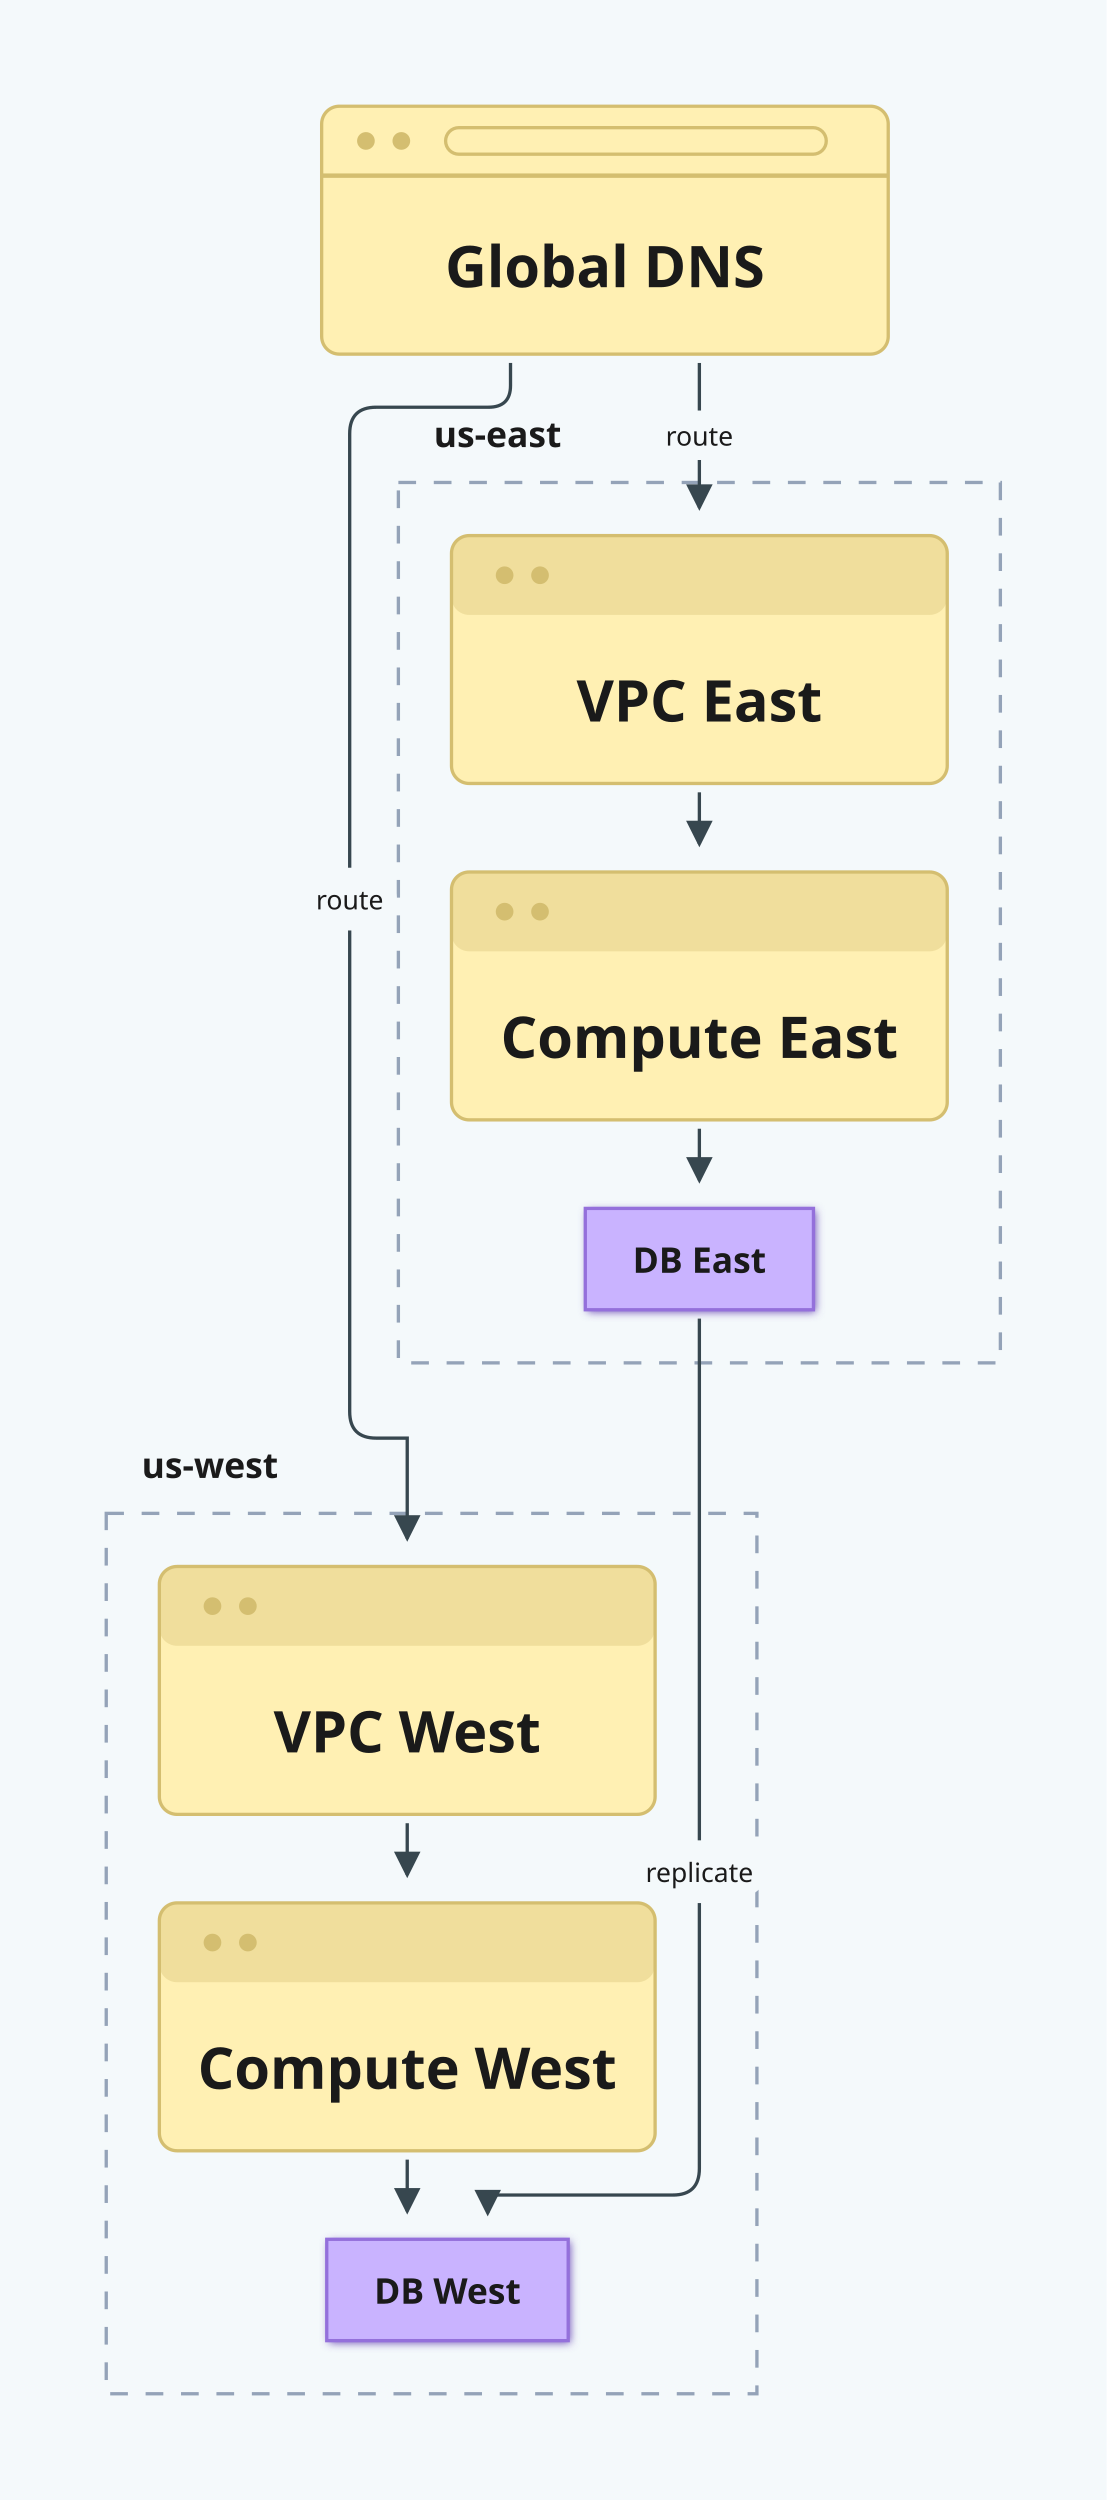
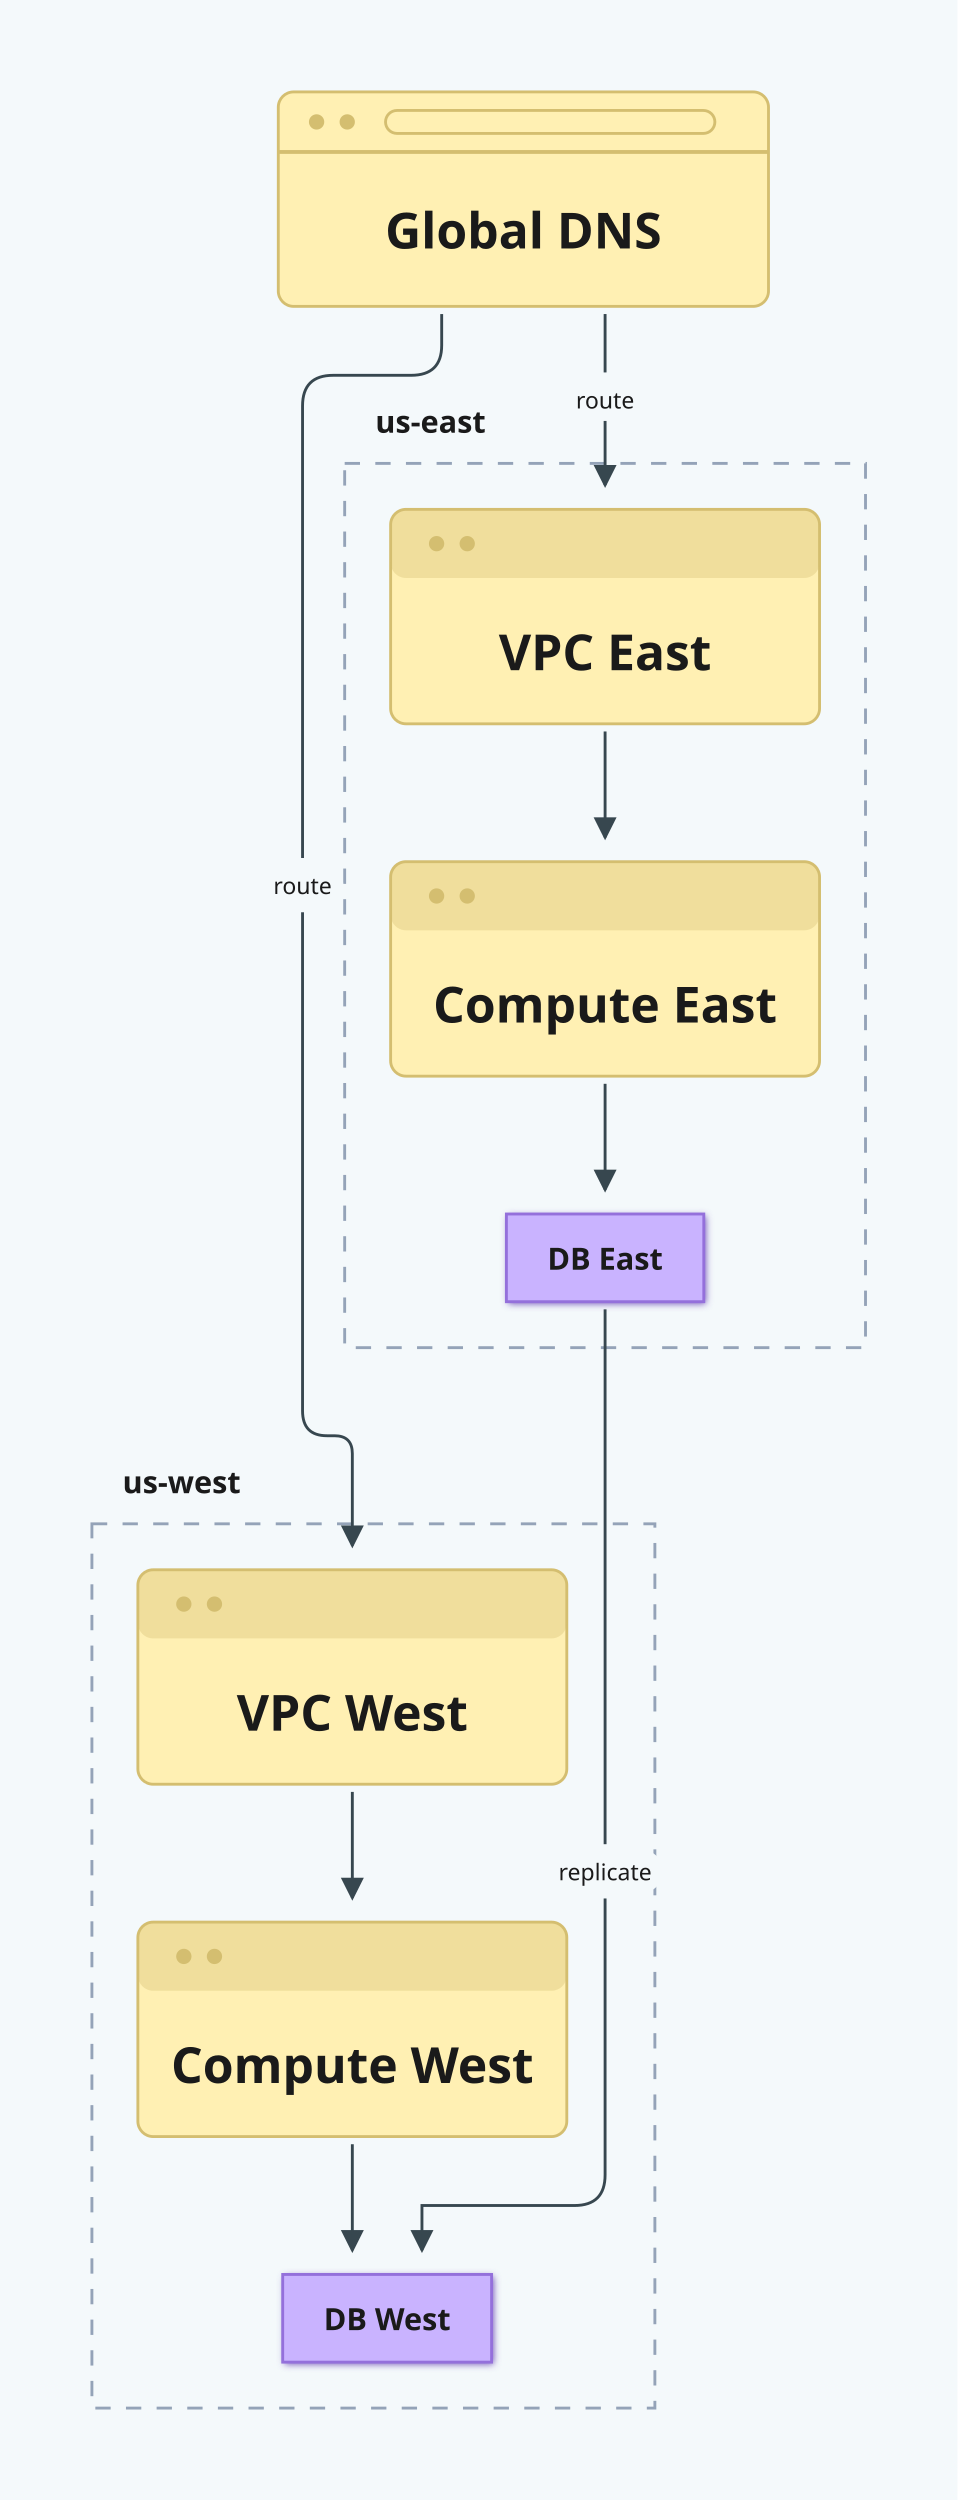
- <svg xmlns="http://www.w3.org/2000/svg" viewBox="0 0 250 564.792">
+ <svg xmlns="http://www.w3.org/2000/svg" viewBox="0 0 250 652.792">
  <defs>
    <filter id="cora-shadow-blur" x="-50%" y="-50%" width="200%" height="200%">
      <feGaussianBlur stdDeviation="1" />
    </filter>
    <marker id="cora-marker-arrow" markerWidth="8" markerHeight="8" refX="7" refY="4" orient="auto" markerUnits="strokeWidth">
      <path d="M 0 0 L 8 4 L 0 8 z" fill="#37474F" />
    </marker>
    <marker id="cora-marker-circle" markerWidth="8" markerHeight="8" refX="4" refY="4" orient="auto" markerUnits="strokeWidth">
      <circle cx="4" cy="4" r="3" fill="none" stroke="#37474F" stroke-width="1.5" />
    </marker>
    <marker id="cora-marker-filled-circle" markerWidth="8" markerHeight="8" refX="4" refY="4" orient="auto" markerUnits="strokeWidth">
      <circle cx="4" cy="4" r="3" fill="#37474F" />
    </marker>
  </defs>
-   <rect x="0" y="0" width="250" height="564.792" fill="#F4F9FB" />
+   <rect x="0" y="0" width="250" height="652.792" fill="#F4F9FB" />
  <g id="groups">
    <g>
-       <rect x="90" y="109" width="136" height="198.896" fill="none" stroke="#94A3B8" stroke-width="0.75" stroke-dasharray="4 4" />
-       <text x="98" y="101" font-family="'Noto Sans', sans-serif" font-size="8" font-weight="600" fill="#1A1A1A">us-east</text>
+       <rect x="90" y="121" width="136" height="230.896" fill="none" stroke="#94A3B8" stroke-width="0.75" stroke-dasharray="4 4" />
+       <text x="98" y="113" font-family="'Noto Sans', sans-serif" font-size="8" font-weight="600" fill="#1A1A1A">us-east</text>
    </g>
    <g>
-       <rect x="24" y="341.896" width="147" height="198.896" fill="none" stroke="#94A3B8" stroke-width="0.75" stroke-dasharray="4 4" />
-       <text x="32" y="333.896" font-family="'Noto Sans', sans-serif" font-size="8" font-weight="600" fill="#1A1A1A">us-west</text>
+       <rect x="24" y="397.896" width="147" height="230.896" fill="none" stroke="#94A3B8" stroke-width="0.75" stroke-dasharray="4 4" />
+       <text x="32" y="389.896" font-family="'Noto Sans', sans-serif" font-size="8" font-weight="600" fill="#1A1A1A">us-west</text>
    </g>
  </g>
  <g id="nodes">
    <g>
      <rect x="72.667" y="24" width="128" height="56" rx="4" ry="4" fill="#FFF0B3" stroke="#D4BE70" stroke-width="0.75" />
      <line x1="72.667" y1="39.68" x2="200.667" y2="39.68" stroke="#D4BE70" stroke-width="1" />
      <circle cx="82.667" cy="31.84" r="2" fill="#D4BE70" />
      <circle cx="90.667" cy="31.84" r="2" fill="#D4BE70" />
      <rect x="100.667" y="28.84" width="86" height="6" rx="3" fill="#FFF0B3" stroke="#D4BE70" stroke-width="0.75" />
      <text x="136.667" y="64.884" text-anchor="middle" font-family="'Noto Sans', sans-serif" font-size="13" font-weight="600" fill="#1A1A1A">Global DNS</text>
    </g>
    <g>
-       <rect x="102" y="121" width="112" height="56" rx="4" ry="4" fill="#FFF0B3" stroke="#D4BE70" stroke-width="0.75" />
-       <rect x="102" y="121" width="112" height="17.92" rx="4" ry="4" fill="#D4BE70" opacity="0.35" />
-       <circle cx="114" cy="129.96" r="2" fill="#D4BE70" />
-       <circle cx="122" cy="129.96" r="2" fill="#D4BE70" />
-       <text x="158" y="163.004" text-anchor="middle" font-family="'Noto Sans', sans-serif" font-size="13" font-weight="600" fill="#1A1A1A">VPC East</text>
+       <rect x="102" y="133" width="112" height="56" rx="4" ry="4" fill="#FFF0B3" stroke="#D4BE70" stroke-width="0.75" />
+       <rect x="102" y="133" width="112" height="17.92" rx="4" ry="4" fill="#D4BE70" opacity="0.35" />
+       <circle cx="114" cy="141.96" r="2" fill="#D4BE70" />
+       <circle cx="122" cy="141.96" r="2" fill="#D4BE70" />
+       <text x="158" y="175.004" text-anchor="middle" font-family="'Noto Sans', sans-serif" font-size="13" font-weight="600" fill="#1A1A1A">VPC East</text>
    </g>
    <g>
-       <rect x="102" y="197" width="112" height="56" rx="4" ry="4" fill="#FFF0B3" stroke="#D4BE70" stroke-width="0.75" />
-       <rect x="102" y="197" width="112" height="17.92" rx="4" ry="4" fill="#D4BE70" opacity="0.35" />
-       <circle cx="114" cy="205.96" r="2" fill="#D4BE70" />
-       <circle cx="122" cy="205.96" r="2" fill="#D4BE70" />
-       <text x="158" y="239.004" text-anchor="middle" font-family="'Noto Sans', sans-serif" font-size="13" font-weight="600" fill="#1A1A1A">Compute East</text>
+       <rect x="102" y="225" width="112" height="56" rx="4" ry="4" fill="#FFF0B3" stroke="#D4BE70" stroke-width="0.75" />
+       <rect x="102" y="225" width="112" height="17.92" rx="4" ry="4" fill="#D4BE70" opacity="0.35" />
+       <circle cx="114" cy="233.96" r="2" fill="#D4BE70" />
+       <circle cx="122" cy="233.96" r="2" fill="#D4BE70" />
+       <text x="158" y="267.004" text-anchor="middle" font-family="'Noto Sans', sans-serif" font-size="13" font-weight="600" fill="#1A1A1A">Compute East</text>
    </g>
    <g>
      <g filter="url(#cora-shadow-blur)">
-         <rect x="132.728" y="273.5" width="51.544" height="22.896" fill="#7050B8" />
+         <rect x="132.728" y="317.5" width="51.544" height="22.896" fill="#7050B8" />
      </g>
-       <rect x="132.228" y="273" width="51.544" height="22.896" fill="#C9B3FF" stroke="#9470DB" stroke-width="0.75" />
-       <text x="158" y="287.552" text-anchor="middle" font-family="'Noto Sans', sans-serif" font-size="8" font-weight="600" fill="#1A1A1A">DB East</text>
+       <rect x="132.228" y="317" width="51.544" height="22.896" fill="#C9B3FF" stroke="#9470DB" stroke-width="0.75" />
+       <text x="158" y="331.552" text-anchor="middle" font-family="'Noto Sans', sans-serif" font-size="8" font-weight="600" fill="#1A1A1A">DB East</text>
    </g>
    <g>
-       <rect x="36" y="353.896" width="112" height="56" rx="4" ry="4" fill="#FFF0B3" stroke="#D4BE70" stroke-width="0.75" />
-       <rect x="36" y="353.896" width="112" height="17.92" rx="4" ry="4" fill="#D4BE70" opacity="0.35" />
-       <circle cx="48" cy="362.856" r="2" fill="#D4BE70" />
-       <circle cx="56" cy="362.856" r="2" fill="#D4BE70" />
-       <text x="92" y="395.9" text-anchor="middle" font-family="'Noto Sans', sans-serif" font-size="13" font-weight="600" fill="#1A1A1A">VPC West</text>
+       <rect x="36" y="409.896" width="112" height="56" rx="4" ry="4" fill="#FFF0B3" stroke="#D4BE70" stroke-width="0.75" />
+       <rect x="36" y="409.896" width="112" height="17.92" rx="4" ry="4" fill="#D4BE70" opacity="0.35" />
+       <circle cx="48" cy="418.856" r="2" fill="#D4BE70" />
+       <circle cx="56" cy="418.856" r="2" fill="#D4BE70" />
+       <text x="92" y="451.9" text-anchor="middle" font-family="'Noto Sans', sans-serif" font-size="13" font-weight="600" fill="#1A1A1A">VPC West</text>
    </g>
    <g>
-       <rect x="36" y="429.896" width="112" height="56" rx="4" ry="4" fill="#FFF0B3" stroke="#D4BE70" stroke-width="0.75" />
-       <rect x="36" y="429.896" width="112" height="17.92" rx="4" ry="4" fill="#D4BE70" opacity="0.35" />
-       <circle cx="48" cy="438.856" r="2" fill="#D4BE70" />
-       <circle cx="56" cy="438.856" r="2" fill="#D4BE70" />
-       <text x="92" y="471.9" text-anchor="middle" font-family="'Noto Sans', sans-serif" font-size="13" font-weight="600" fill="#1A1A1A">Compute West</text>
+       <rect x="36" y="501.896" width="112" height="56" rx="4" ry="4" fill="#FFF0B3" stroke="#D4BE70" stroke-width="0.75" />
+       <rect x="36" y="501.896" width="112" height="17.92" rx="4" ry="4" fill="#D4BE70" opacity="0.35" />
+       <circle cx="48" cy="510.856" r="2" fill="#D4BE70" />
+       <circle cx="56" cy="510.856" r="2" fill="#D4BE70" />
+       <text x="92" y="543.9" text-anchor="middle" font-family="'Noto Sans', sans-serif" font-size="13" font-weight="600" fill="#1A1A1A">Compute West</text>
    </g>
    <g>
      <g filter="url(#cora-shadow-blur)">
-         <rect x="74.319" y="506.396" width="54.544" height="22.896" fill="#7050B8" />
+         <rect x="74.319" y="594.396" width="54.544" height="22.896" fill="#7050B8" />
      </g>
-       <rect x="73.819" y="505.896" width="54.544" height="22.896" fill="#C9B3FF" stroke="#9470DB" stroke-width="0.75" />
-       <text x="101.091" y="520.448" text-anchor="middle" font-family="'Noto Sans', sans-serif" font-size="8" font-weight="600" fill="#1A1A1A">DB West</text>
+       <rect x="73.819" y="593.896" width="54.544" height="22.896" fill="#C9B3FF" stroke="#9470DB" stroke-width="0.75" />
+       <text x="101.091" y="608.448" text-anchor="middle" font-family="'Noto Sans', sans-serif" font-size="8" font-weight="600" fill="#1A1A1A">DB West</text>
    </g>
  </g>
  <g id="edges">
-     <path d="M 158 82 L 158 114.67" fill="none" stroke="#37474F" stroke-width="0.75" marker-end="url(#cora-marker-arrow)" />
-     <path d="M 115.333 82 L 115.333 87.1 Q 115.333 92 110.333 92 L 85 92 Q 79 92 79 98 L 79 196.03 M 79 210.202 L 79 318.896 Q 79 324.896 85 324.896 L 92 324.896 L 92 347.566" fill="none" stroke="#37474F" stroke-width="0.75" marker-end="url(#cora-marker-arrow)" />
-     <path d="M 158 179 L 158 190.67" fill="none" stroke="#37474F" stroke-width="0.75" marker-end="url(#cora-marker-arrow)" />
-     <path d="M 158 255 L 158 266.67" fill="none" stroke="#37474F" stroke-width="0.75" marker-end="url(#cora-marker-arrow)" />
-     <path d="M 92 411.896 L 92 423.566" fill="none" stroke="#37474F" stroke-width="0.75" marker-end="url(#cora-marker-arrow)" />
-     <path d="M 92 487.896 L 92 499.566" fill="none" stroke="#37474F" stroke-width="0.75" marker-end="url(#cora-marker-arrow)" />
-     <path d="M 158 297.896 L 158 415.759 M 158 429.931 L 158 489.896 Q 158 495.896 152 495.896 L 110.181 495.896 L 110.181 499.976" fill="none" stroke="#37474F" stroke-width="0.75" marker-end="url(#cora-marker-arrow)" />
+     <path d="M 158 82 L 158 97.249 M 158 102.67 L 158 126.67" fill="none" stroke="#37474F" stroke-width="0.75" marker-end="url(#cora-marker-arrow)" />
+     <path d="M 115.333 82 L 115.333 90.16 Q 115.333 98 107.333 98 L 87 98 Q 79 98 79 106 L 79 224.03 M 79 238.202 L 79 368.396 Q 79 374.896 85.37 374.896 L 87.33 374.896 Q 92 374.896 92 379.566 L 92 403.566" fill="none" stroke="#37474F" stroke-width="0.75" marker-end="url(#cora-marker-arrow)" />
+     <path d="M 158 191 L 158 218.67" fill="none" stroke="#37474F" stroke-width="0.75" marker-end="url(#cora-marker-arrow)" />
+     <path d="M 158 283 L 158 310.67" fill="none" stroke="#37474F" stroke-width="0.75" marker-end="url(#cora-marker-arrow)" />
+     <path d="M 92 467.896 L 92 495.566" fill="none" stroke="#37474F" stroke-width="0.75" marker-end="url(#cora-marker-arrow)" />
+     <path d="M 92 559.896 L 92 587.566" fill="none" stroke="#37474F" stroke-width="0.75" marker-end="url(#cora-marker-arrow)" />
+     <path d="M 158 341.896 L 158 481.554 M 158 495.726 L 158 567.896 Q 158 575.896 150 575.896 L 110.181 575.896 L 110.181 587.566" fill="none" stroke="#37474F" stroke-width="0.75" marker-end="url(#cora-marker-arrow)" />
  </g>
  <g id="edge-labels">
    <g>
-       <rect x="147.377" y="92.749" width="21.246" height="11.172" rx="5.586" ry="5.586" fill="#F4F9FB" />
-       <text x="158" y="100.663" text-anchor="middle" font-family="'Noto Sans', sans-serif" font-size="6" font-weight="400" fill="#1A1A1A">route</text>
+       <rect x="147.377" y="98.749" width="21.246" height="11.172" rx="5.586" ry="5.586" fill="#F4F9FB" />
+       <text x="158" y="106.663" text-anchor="middle" font-family="'Noto Sans', sans-serif" font-size="6" font-weight="400" fill="#1A1A1A">route</text>
    </g>
    <g>
-       <rect x="68.377" y="197.53" width="21.246" height="11.172" rx="5.586" ry="5.586" fill="#F4F9FB" />
-       <text x="79" y="205.444" text-anchor="middle" font-family="'Noto Sans', sans-serif" font-size="6" font-weight="400" fill="#1A1A1A">route</text>
+       <rect x="68.377" y="225.53" width="21.246" height="11.172" rx="5.586" ry="5.586" fill="#F4F9FB" />
+       <text x="79" y="233.444" text-anchor="middle" font-family="'Noto Sans', sans-serif" font-size="6" font-weight="400" fill="#1A1A1A">route</text>
    </g>
    <g>
-       <rect x="142.838" y="417.259" width="30.324" height="11.172" rx="5.586" ry="5.586" fill="#F4F9FB" />
-       <text x="158" y="425.173" text-anchor="middle" font-family="'Noto Sans', sans-serif" font-size="6" font-weight="400" fill="#1A1A1A">replicate</text>
+       <rect x="142.838" y="483.054" width="30.324" height="11.172" rx="5.586" ry="5.586" fill="#F4F9FB" />
+       <text x="158" y="490.968" text-anchor="middle" font-family="'Noto Sans', sans-serif" font-size="6" font-weight="400" fill="#1A1A1A">replicate</text>
    </g>
  </g>
</svg>
